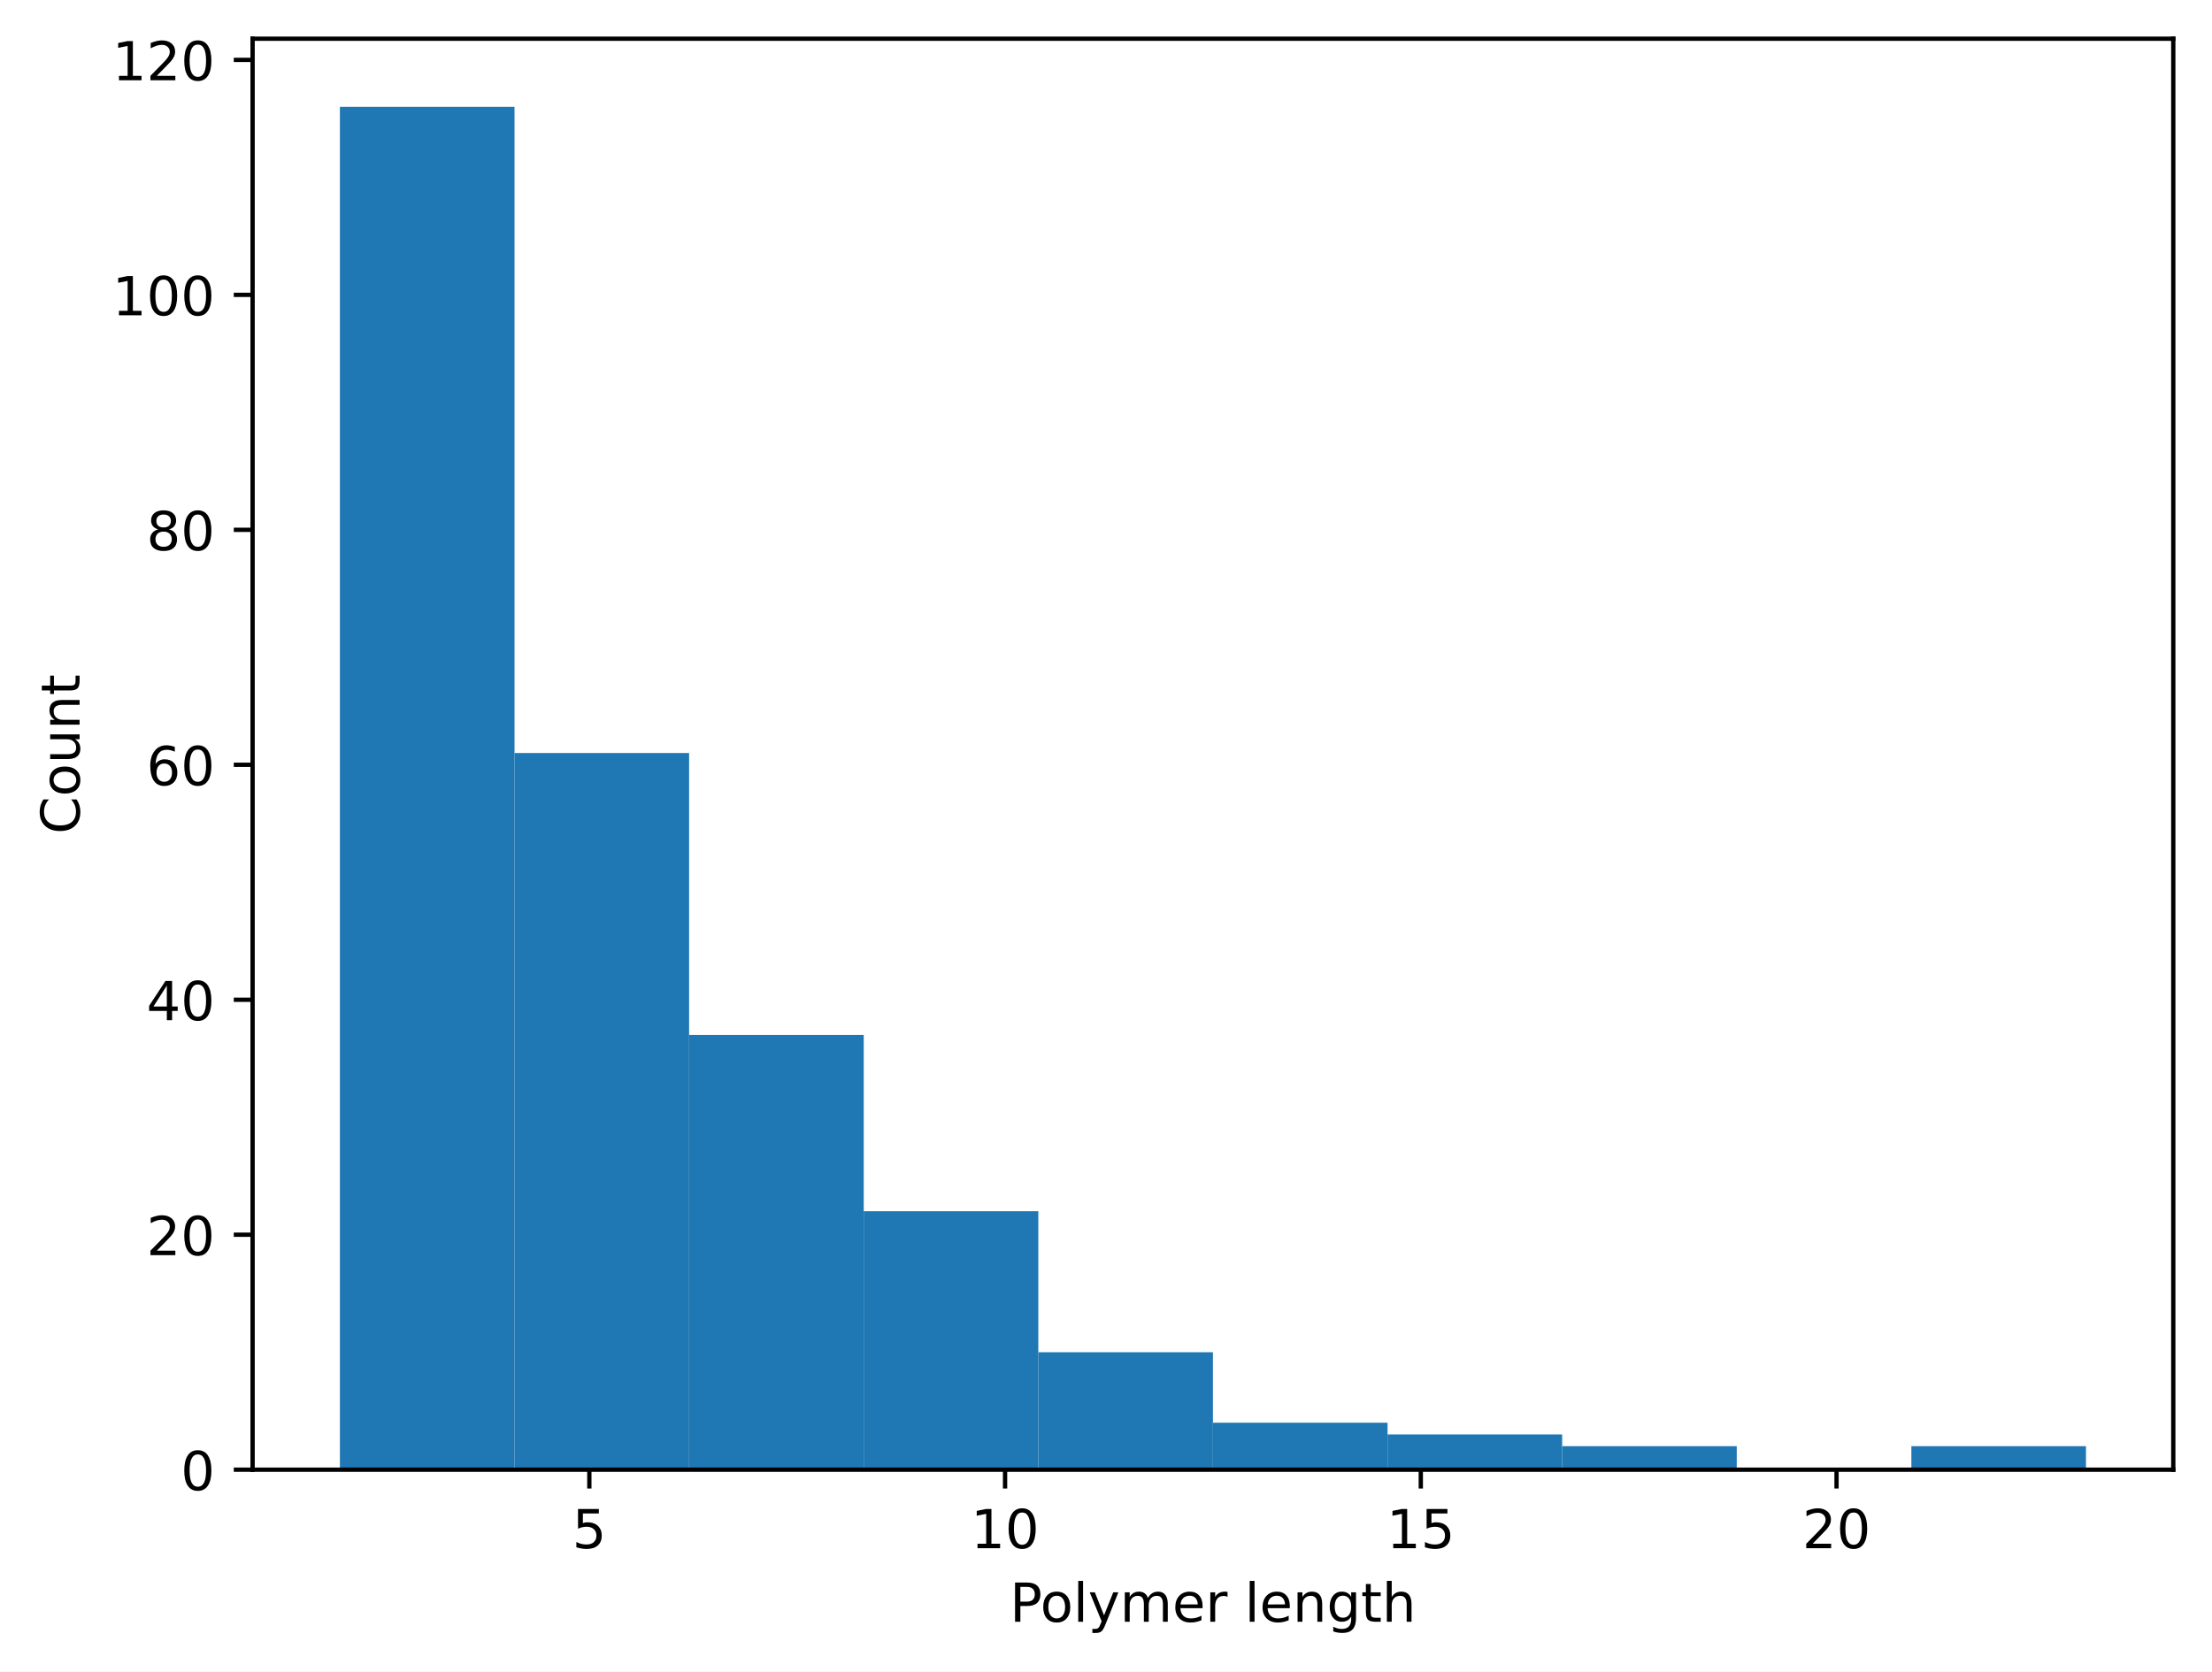
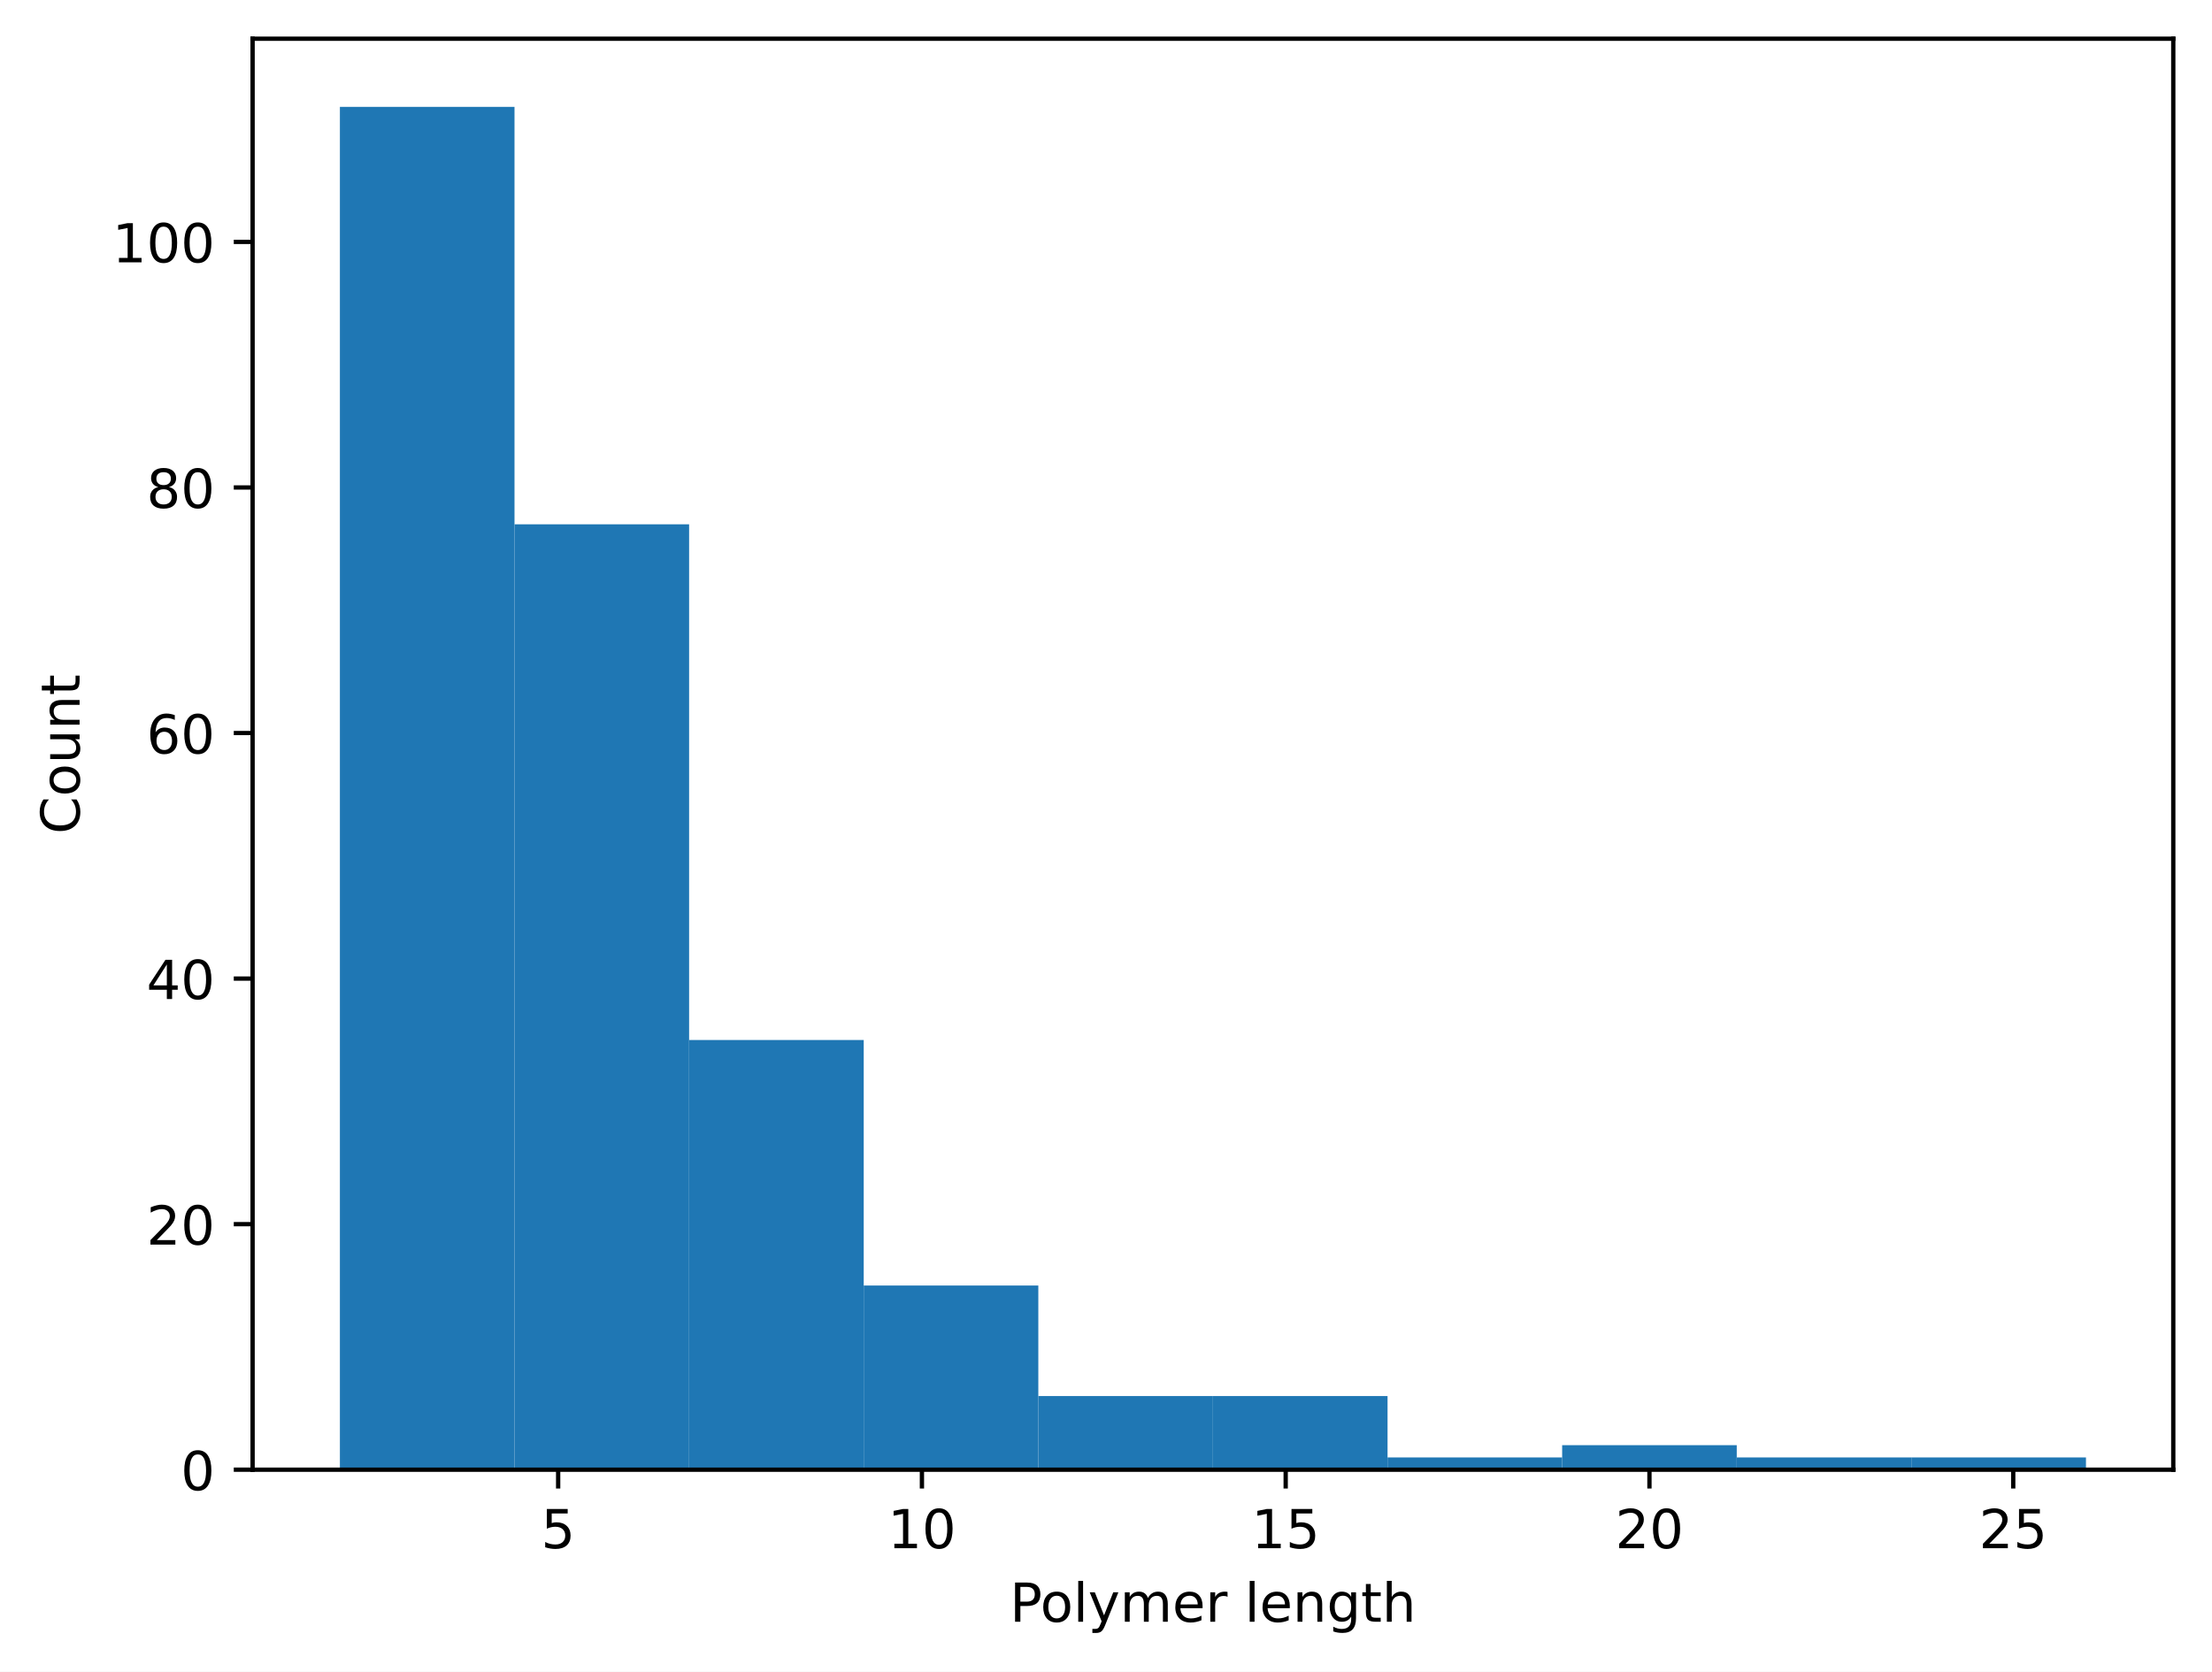
<svg xmlns="http://www.w3.org/2000/svg" xmlns:xlink="http://www.w3.org/1999/xlink" width="411.286pt" height="310.868pt" viewBox="0 0 411.286 310.868" version="1.1">
  <defs>
    <style type="text/css">*{stroke-linejoin: round; stroke-linecap: butt}</style>
  </defs>
  <g id="figure_1">
    <g id="patch_1">
      <path d="M 0 310.868  L 411.286 310.868  L 411.286 0  L 0 0  z " style="fill: #ffffff" />
    </g>
    <g id="axes_1">
      <g id="patch_2">
        <path d="M 46.966 273.312  L 404.086 273.312  L 404.086 7.2  L 46.966 7.2  z " style="fill: #ffffff" />
      </g>
      <g id="patch_3">
-         <path d="M 63.198 273.312  L 95.664 273.312  L 95.664 19.872  L 63.198 19.872  z " clip-path="url(#p76319cc30f)" style="fill: #1f77b4" />
+         <path d="M 63.198 273.312  L 95.664 273.312  L 95.664 19.872  L 63.198 19.872  z " clip-path="url(#pc74bf7bd0d)" style="fill: #1f77b4" />
      </g>
      <g id="patch_4">
-         <path d="M 95.664 273.312  L 128.129 273.312  L 128.129 140.038  L 95.664 140.038  z " clip-path="url(#p76319cc30f)" style="fill: #1f77b4" />
+         <path d="M 95.664 273.312  L 128.129 273.312  L 128.129 97.502  L 95.664 97.502  z " clip-path="url(#pc74bf7bd0d)" style="fill: #1f77b4" />
      </g>
      <g id="patch_5">
-         <path d="M 128.129 273.312  L 160.595 273.312  L 160.595 192.473  L 128.129 192.473  z " clip-path="url(#p76319cc30f)" style="fill: #1f77b4" />
+         <path d="M 128.129 273.312  L 160.595 273.312  L 160.595 193.398  L 128.129 193.398  z " clip-path="url(#pc74bf7bd0d)" style="fill: #1f77b4" />
      </g>
      <g id="patch_6">
-         <path d="M 160.595 273.312  L 193.06 273.312  L 193.06 225.246  L 160.595 225.246  z " clip-path="url(#p76319cc30f)" style="fill: #1f77b4" />
+         <path d="M 160.595 273.312  L 193.06 273.312  L 193.06 239.063  L 160.595 239.063  z " clip-path="url(#pc74bf7bd0d)" style="fill: #1f77b4" />
      </g>
      <g id="patch_7">
-         <path d="M 193.06 273.312  L 225.526 273.312  L 225.526 251.464  L 193.06 251.464  z " clip-path="url(#p76319cc30f)" style="fill: #1f77b4" />
+         <path d="M 193.06 273.312  L 225.526 273.312  L 225.526 259.613  L 193.06 259.613  z " clip-path="url(#pc74bf7bd0d)" style="fill: #1f77b4" />
      </g>
      <g id="patch_8">
-         <path d="M 225.526 273.312  L 257.991 273.312  L 257.991 264.573  L 225.526 264.573  z " clip-path="url(#p76319cc30f)" style="fill: #1f77b4" />
+         <path d="M 225.526 273.312  L 257.991 273.312  L 257.991 259.613  L 225.526 259.613  z " clip-path="url(#pc74bf7bd0d)" style="fill: #1f77b4" />
      </g>
      <g id="patch_9">
-         <path d="M 257.991 273.312  L 290.457 273.312  L 290.457 266.758  L 257.991 266.758  z " clip-path="url(#p76319cc30f)" style="fill: #1f77b4" />
+         <path d="M 257.991 273.312  L 290.457 273.312  L 290.457 271.029  L 257.991 271.029  z " clip-path="url(#pc74bf7bd0d)" style="fill: #1f77b4" />
      </g>
      <g id="patch_10">
-         <path d="M 290.457 273.312  L 322.922 273.312  L 322.922 268.942  L 290.457 268.942  z " clip-path="url(#p76319cc30f)" style="fill: #1f77b4" />
+         <path d="M 290.457 273.312  L 322.922 273.312  L 322.922 268.746  L 290.457 268.746  z " clip-path="url(#pc74bf7bd0d)" style="fill: #1f77b4" />
      </g>
      <g id="patch_11">
-         <path d="M 322.922 273.312  L 355.387 273.312  L 355.387 273.312  L 322.922 273.312  z " clip-path="url(#p76319cc30f)" style="fill: #1f77b4" />
+         <path d="M 322.922 273.312  L 355.387 273.312  L 355.387 271.029  L 322.922 271.029  z " clip-path="url(#pc74bf7bd0d)" style="fill: #1f77b4" />
      </g>
      <g id="patch_12">
-         <path d="M 355.387 273.312  L 387.853 273.312  L 387.853 268.942  L 355.387 268.942  z " clip-path="url(#p76319cc30f)" style="fill: #1f77b4" />
+         <path d="M 355.387 273.312  L 387.853 273.312  L 387.853 271.029  L 355.387 271.029  z " clip-path="url(#pc74bf7bd0d)" style="fill: #1f77b4" />
      </g>
      <g id="matplotlib.axis_1">
        <g id="xtick_1">
          <g id="line2d_1">
            <defs>
-               <path id="m34cbb7bd67" d="M 0 0  L 0 3.5  " style="stroke: #000000; stroke-width: 0.8" />
-             </defs>
-             <g>
-               <use xlink:href="#m34cbb7bd67" x="109.578" y="273.312" style="stroke: #000000; stroke-width: 0.8" />
+               <path id="me909d3adf5" d="M 0 0  L 0 3.5  " style="stroke: #000000; stroke-width: 0.8" />
+             </defs>
+             <g>
+               <use xlink:href="#me909d3adf5" x="103.78" y="273.312" style="stroke: #000000; stroke-width: 0.8" />
            </g>
          </g>
          <g id="text_1">
-             <g transform="translate(106.3963 287.9104) scale(0.1 -0.1)">
+             <g transform="translate(100.5989 287.9104) scale(0.1 -0.1)">
              <defs>
                <path id="DejaVuSans-35" d="M 691 4666  L 3169 4666  L 3169 4134  L 1269 4134  L 1269 2991  Q 1406 3038 1543 3061  Q 1681 3084 1819 3084  Q 2600 3084 3056 2656  Q 3513 2228 3513 1497  Q 3513 744 3044 326  Q 2575 -91 1722 -91  Q 1428 -91 1123 -41  Q 819 9 494 109  L 494 744  Q 775 591 1075 516  Q 1375 441 1709 441  Q 2250 441 2565 725  Q 2881 1009 2881 1497  Q 2881 1984 2565 2268  Q 2250 2553 1709 2553  Q 1456 2553 1204 2497  Q 953 2441 691 2322  L 691 4666  z " transform="scale(0.015625)" />
              </defs>
              <use xlink:href="#DejaVuSans-35" />
            </g>
          </g>
        </g>
        <g id="xtick_2">
          <g id="line2d_2">
            <g>
-               <use xlink:href="#m34cbb7bd67" x="186.876" y="273.312" style="stroke: #000000; stroke-width: 0.8" />
+               <use xlink:href="#me909d3adf5" x="171.417" y="273.312" style="stroke: #000000; stroke-width: 0.8" />
            </g>
          </g>
          <g id="text_2">
-             <g transform="translate(180.5138 287.9104) scale(0.1 -0.1)">
+             <g transform="translate(165.054 287.9104) scale(0.1 -0.1)">
              <defs>
                <path id="DejaVuSans-31" d="M 794 531  L 1825 531  L 1825 4091  L 703 3866  L 703 4441  L 1819 4666  L 2450 4666  L 2450 531  L 3481 531  L 3481 0  L 794 0  L 794 531  z " transform="scale(0.015625)" />
                <path id="DejaVuSans-30" d="M 2034 4250  Q 1547 4250 1301 3770  Q 1056 3291 1056 2328  Q 1056 1369 1301 889  Q 1547 409 2034 409  Q 2525 409 2770 889  Q 3016 1369 3016 2328  Q 3016 3291 2770 3770  Q 2525 4250 2034 4250  z M 2034 4750  Q 2819 4750 3233 4129  Q 3647 3509 3647 2328  Q 3647 1150 3233 529  Q 2819 -91 2034 -91  Q 1250 -91 836 529  Q 422 1150 422 2328  Q 422 3509 836 4129  Q 1250 4750 2034 4750  z " transform="scale(0.015625)" />
              </defs>
              <use xlink:href="#DejaVuSans-31" />
              <use xlink:href="#DejaVuSans-30" transform="translate(63.62305 0)" />
            </g>
          </g>
        </g>
        <g id="xtick_3">
          <g id="line2d_3">
            <g>
-               <use xlink:href="#m34cbb7bd67" x="264.175" y="273.312" style="stroke: #000000; stroke-width: 0.8" />
+               <use xlink:href="#me909d3adf5" x="239.053" y="273.312" style="stroke: #000000; stroke-width: 0.8" />
            </g>
          </g>
          <g id="text_3">
-             <g transform="translate(257.8125 287.9104) scale(0.1 -0.1)">
+             <g transform="translate(232.6904 287.9104) scale(0.1 -0.1)">
              <use xlink:href="#DejaVuSans-31" />
              <use xlink:href="#DejaVuSans-35" transform="translate(63.62305 0)" />
            </g>
          </g>
        </g>
        <g id="xtick_4">
          <g id="line2d_4">
            <g>
-               <use xlink:href="#m34cbb7bd67" x="341.474" y="273.312" style="stroke: #000000; stroke-width: 0.8" />
+               <use xlink:href="#me909d3adf5" x="306.689" y="273.312" style="stroke: #000000; stroke-width: 0.8" />
            </g>
          </g>
          <g id="text_4">
-             <g transform="translate(335.1112 287.9104) scale(0.1 -0.1)">
+             <g transform="translate(300.3268 287.9104) scale(0.1 -0.1)">
              <defs>
                <path id="DejaVuSans-32" d="M 1228 531  L 3431 531  L 3431 0  L 469 0  L 469 531  Q 828 903 1448 1529  Q 2069 2156 2228 2338  Q 2531 2678 2651 2914  Q 2772 3150 2772 3378  Q 2772 3750 2511 3984  Q 2250 4219 1831 4219  Q 1534 4219 1204 4116  Q 875 4013 500 3803  L 500 4441  Q 881 4594 1212 4672  Q 1544 4750 1819 4750  Q 2544 4750 2975 4387  Q 3406 4025 3406 3419  Q 3406 3131 3298 2873  Q 3191 2616 2906 2266  Q 2828 2175 2409 1742  Q 1991 1309 1228 531  z " transform="scale(0.015625)" />
              </defs>
              <use xlink:href="#DejaVuSans-32" />
              <use xlink:href="#DejaVuSans-30" transform="translate(63.62305 0)" />
            </g>
          </g>
        </g>
-         <g id="text_5">
+         <g id="xtick_5">
+           <g id="line2d_5">
+             <g>
+               <use xlink:href="#me909d3adf5" x="374.326" y="273.312" style="stroke: #000000; stroke-width: 0.8" />
+             </g>
+           </g>
+           <g id="text_5">
+             <g transform="translate(367.9631 287.9104) scale(0.1 -0.1)">
+               <use xlink:href="#DejaVuSans-32" />
+               <use xlink:href="#DejaVuSans-35" transform="translate(63.62305 0)" />
+             </g>
+           </g>
+         </g>
+         <g id="text_6">
          <g transform="translate(187.7553 301.5886) scale(0.1 -0.1)">
            <defs>
              <path id="DejaVuSans-50" d="M 1259 4147  L 1259 2394  L 2053 2394  Q 2494 2394 2734 2622  Q 2975 2850 2975 3272  Q 2975 3691 2734 3919  Q 2494 4147 2053 4147  L 1259 4147  z M 628 4666  L 2053 4666  Q 2838 4666 3239 4311  Q 3641 3956 3641 3272  Q 3641 2581 3239 2228  Q 2838 1875 2053 1875  L 1259 1875  L 1259 0  L 628 0  L 628 4666  z " transform="scale(0.015625)" />
              <path id="DejaVuSans-6f" d="M 1959 3097  Q 1497 3097 1228 2736  Q 959 2375 959 1747  Q 959 1119 1226 758  Q 1494 397 1959 397  Q 2419 397 2687 759  Q 2956 1122 2956 1747  Q 2956 2369 2687 2733  Q 2419 3097 1959 3097  z M 1959 3584  Q 2709 3584 3137 3096  Q 3566 2609 3566 1747  Q 3566 888 3137 398  Q 2709 -91 1959 -91  Q 1206 -91 779 398  Q 353 888 353 1747  Q 353 2609 779 3096  Q 1206 3584 1959 3584  z " transform="scale(0.015625)" />
              <path id="DejaVuSans-6c" d="M 603 4863  L 1178 4863  L 1178 0  L 603 0  L 603 4863  z " transform="scale(0.015625)" />
              <path id="DejaVuSans-79" d="M 2059 -325  Q 1816 -950 1584 -1140  Q 1353 -1331 966 -1331  L 506 -1331  L 506 -850  L 844 -850  Q 1081 -850 1212 -737  Q 1344 -625 1503 -206  L 1606 56  L 191 3500  L 800 3500  L 1894 763  L 2988 3500  L 3597 3500  L 2059 -325  z " transform="scale(0.015625)" />
              <path id="DejaVuSans-6d" d="M 3328 2828  Q 3544 3216 3844 3400  Q 4144 3584 4550 3584  Q 5097 3584 5394 3201  Q 5691 2819 5691 2113  L 5691 0  L 5113 0  L 5113 2094  Q 5113 2597 4934 2840  Q 4756 3084 4391 3084  Q 3944 3084 3684 2787  Q 3425 2491 3425 1978  L 3425 0  L 2847 0  L 2847 2094  Q 2847 2600 2669 2842  Q 2491 3084 2119 3084  Q 1678 3084 1418 2786  Q 1159 2488 1159 1978  L 1159 0  L 581 0  L 581 3500  L 1159 3500  L 1159 2956  Q 1356 3278 1631 3431  Q 1906 3584 2284 3584  Q 2666 3584 2933 3390  Q 3200 3197 3328 2828  z " transform="scale(0.015625)" />
              <path id="DejaVuSans-65" d="M 3597 1894  L 3597 1613  L 953 1613  Q 991 1019 1311 708  Q 1631 397 2203 397  Q 2534 397 2845 478  Q 3156 559 3463 722  L 3463 178  Q 3153 47 2828 -22  Q 2503 -91 2169 -91  Q 1331 -91 842 396  Q 353 884 353 1716  Q 353 2575 817 3079  Q 1281 3584 2069 3584  Q 2775 3584 3186 3129  Q 3597 2675 3597 1894  z M 3022 2063  Q 3016 2534 2758 2815  Q 2500 3097 2075 3097  Q 1594 3097 1305 2825  Q 1016 2553 972 2059  L 3022 2063  z " transform="scale(0.015625)" />
              <path id="DejaVuSans-72" d="M 2631 2963  Q 2534 3019 2420 3045  Q 2306 3072 2169 3072  Q 1681 3072 1420 2755  Q 1159 2438 1159 1844  L 1159 0  L 581 0  L 581 3500  L 1159 3500  L 1159 2956  Q 1341 3275 1631 3429  Q 1922 3584 2338 3584  Q 2397 3584 2469 3576  Q 2541 3569 2628 3553  L 2631 2963  z " transform="scale(0.015625)" />
              <path id="DejaVuSans-20" transform="scale(0.015625)" />
              <path id="DejaVuSans-6e" d="M 3513 2113  L 3513 0  L 2938 0  L 2938 2094  Q 2938 2591 2744 2837  Q 2550 3084 2163 3084  Q 1697 3084 1428 2787  Q 1159 2491 1159 1978  L 1159 0  L 581 0  L 581 3500  L 1159 3500  L 1159 2956  Q 1366 3272 1645 3428  Q 1925 3584 2291 3584  Q 2894 3584 3203 3211  Q 3513 2838 3513 2113  z " transform="scale(0.015625)" />
              <path id="DejaVuSans-67" d="M 2906 1791  Q 2906 2416 2648 2759  Q 2391 3103 1925 3103  Q 1463 3103 1205 2759  Q 947 2416 947 1791  Q 947 1169 1205 825  Q 1463 481 1925 481  Q 2391 481 2648 825  Q 2906 1169 2906 1791  z M 3481 434  Q 3481 -459 3084 -895  Q 2688 -1331 1869 -1331  Q 1566 -1331 1297 -1286  Q 1028 -1241 775 -1147  L 775 -588  Q 1028 -725 1275 -790  Q 1522 -856 1778 -856  Q 2344 -856 2625 -561  Q 2906 -266 2906 331  L 2906 616  Q 2728 306 2450 153  Q 2172 0 1784 0  Q 1141 0 747 490  Q 353 981 353 1791  Q 353 2603 747 3093  Q 1141 3584 1784 3584  Q 2172 3584 2450 3431  Q 2728 3278 2906 2969  L 2906 3500  L 3481 3500  L 3481 434  z " transform="scale(0.015625)" />
              <path id="DejaVuSans-74" d="M 1172 4494  L 1172 3500  L 2356 3500  L 2356 3053  L 1172 3053  L 1172 1153  Q 1172 725 1289 603  Q 1406 481 1766 481  L 2356 481  L 2356 0  L 1766 0  Q 1100 0 847 248  Q 594 497 594 1153  L 594 3053  L 172 3053  L 172 3500  L 594 3500  L 594 4494  L 1172 4494  z " transform="scale(0.015625)" />
              <path id="DejaVuSans-68" d="M 3513 2113  L 3513 0  L 2938 0  L 2938 2094  Q 2938 2591 2744 2837  Q 2550 3084 2163 3084  Q 1697 3084 1428 2787  Q 1159 2491 1159 1978  L 1159 0  L 581 0  L 581 4863  L 1159 4863  L 1159 2956  Q 1366 3272 1645 3428  Q 1925 3584 2291 3584  Q 2894 3584 3203 3211  Q 3513 2838 3513 2113  z " transform="scale(0.015625)" />
            </defs>
            <use xlink:href="#DejaVuSans-50" />
            <use xlink:href="#DejaVuSans-6f" transform="translate(56.67773 0)" />
            <use xlink:href="#DejaVuSans-6c" transform="translate(117.8594 0)" />
            <use xlink:href="#DejaVuSans-79" transform="translate(145.6426 0)" />
            <use xlink:href="#DejaVuSans-6d" transform="translate(204.8223 0)" />
            <use xlink:href="#DejaVuSans-65" transform="translate(302.2344 0)" />
            <use xlink:href="#DejaVuSans-72" transform="translate(363.7578 0)" />
            <use xlink:href="#DejaVuSans-20" transform="translate(404.8711 0)" />
            <use xlink:href="#DejaVuSans-6c" transform="translate(436.6582 0)" />
            <use xlink:href="#DejaVuSans-65" transform="translate(464.4414 0)" />
            <use xlink:href="#DejaVuSans-6e" transform="translate(525.9648 0)" />
            <use xlink:href="#DejaVuSans-67" transform="translate(589.3438 0)" />
            <use xlink:href="#DejaVuSans-74" transform="translate(652.8203 0)" />
            <use xlink:href="#DejaVuSans-68" transform="translate(692.0293 0)" />
          </g>
        </g>
      </g>
      <g id="matplotlib.axis_2">
        <g id="ytick_1">
-           <g id="line2d_5">
-             <defs>
-               <path id="m362d249906" d="M 0 0  L -3.5 0  " style="stroke: #000000; stroke-width: 0.8" />
-             </defs>
-             <g>
-               <use xlink:href="#m362d249906" x="46.966" y="273.312" style="stroke: #000000; stroke-width: 0.8" />
-             </g>
-           </g>
-           <g id="text_6">
+           <g id="line2d_6">
+             <defs>
+               <path id="m4678a36ea2" d="M 0 0  L -3.5 0  " style="stroke: #000000; stroke-width: 0.8" />
+             </defs>
+             <g>
+               <use xlink:href="#m4678a36ea2" x="46.966" y="273.312" style="stroke: #000000; stroke-width: 0.8" />
+             </g>
+           </g>
+           <g id="text_7">
            <g transform="translate(33.60312 277.1112) scale(0.1 -0.1)">
              <use xlink:href="#DejaVuSans-30" />
            </g>
          </g>
        </g>
        <g id="ytick_2">
-           <g id="line2d_6">
-             <g>
-               <use xlink:href="#m362d249906" x="46.966" y="229.615" style="stroke: #000000; stroke-width: 0.8" />
-             </g>
-           </g>
-           <g id="text_7">
-             <g transform="translate(27.24063 233.4147) scale(0.1 -0.1)">
+           <g id="line2d_7">
+             <g>
+               <use xlink:href="#m4678a36ea2" x="46.966" y="227.647" style="stroke: #000000; stroke-width: 0.8" />
+             </g>
+           </g>
+           <g id="text_8">
+             <g transform="translate(27.24063 231.4464) scale(0.1 -0.1)">
              <use xlink:href="#DejaVuSans-32" />
              <use xlink:href="#DejaVuSans-30" transform="translate(63.62305 0)" />
            </g>
          </g>
        </g>
        <g id="ytick_3">
-           <g id="line2d_7">
-             <g>
-               <use xlink:href="#m362d249906" x="46.966" y="185.919" style="stroke: #000000; stroke-width: 0.8" />
-             </g>
-           </g>
-           <g id="text_8">
-             <g transform="translate(27.24063 189.7181) scale(0.1 -0.1)">
+           <g id="line2d_8">
+             <g>
+               <use xlink:href="#m4678a36ea2" x="46.966" y="181.982" style="stroke: #000000; stroke-width: 0.8" />
+             </g>
+           </g>
+           <g id="text_9">
+             <g transform="translate(27.24063 185.7815) scale(0.1 -0.1)">
              <defs>
                <path id="DejaVuSans-34" d="M 2419 4116  L 825 1625  L 2419 1625  L 2419 4116  z M 2253 4666  L 3047 4666  L 3047 1625  L 3713 1625  L 3713 1100  L 3047 1100  L 3047 0  L 2419 0  L 2419 1100  L 313 1100  L 313 1709  L 2253 4666  z " transform="scale(0.015625)" />
              </defs>
              <use xlink:href="#DejaVuSans-34" />
              <use xlink:href="#DejaVuSans-30" transform="translate(63.62305 0)" />
            </g>
          </g>
        </g>
        <g id="ytick_4">
-           <g id="line2d_8">
-             <g>
-               <use xlink:href="#m362d249906" x="46.966" y="142.222" style="stroke: #000000; stroke-width: 0.8" />
-             </g>
-           </g>
-           <g id="text_9">
-             <g transform="translate(27.24063 146.0216) scale(0.1 -0.1)">
+           <g id="line2d_9">
+             <g>
+               <use xlink:href="#m4678a36ea2" x="46.966" y="136.317" style="stroke: #000000; stroke-width: 0.8" />
+             </g>
+           </g>
+           <g id="text_10">
+             <g transform="translate(27.24063 140.1166) scale(0.1 -0.1)">
              <defs>
                <path id="DejaVuSans-36" d="M 2113 2584  Q 1688 2584 1439 2293  Q 1191 2003 1191 1497  Q 1191 994 1439 701  Q 1688 409 2113 409  Q 2538 409 2786 701  Q 3034 994 3034 1497  Q 3034 2003 2786 2293  Q 2538 2584 2113 2584  z M 3366 4563  L 3366 3988  Q 3128 4100 2886 4159  Q 2644 4219 2406 4219  Q 1781 4219 1451 3797  Q 1122 3375 1075 2522  Q 1259 2794 1537 2939  Q 1816 3084 2150 3084  Q 2853 3084 3261 2657  Q 3669 2231 3669 1497  Q 3669 778 3244 343  Q 2819 -91 2113 -91  Q 1303 -91 875 529  Q 447 1150 447 2328  Q 447 3434 972 4092  Q 1497 4750 2381 4750  Q 2619 4750 2861 4703  Q 3103 4656 3366 4563  z " transform="scale(0.015625)" />
              </defs>
              <use xlink:href="#DejaVuSans-36" />
              <use xlink:href="#DejaVuSans-30" transform="translate(63.62305 0)" />
            </g>
          </g>
        </g>
        <g id="ytick_5">
-           <g id="line2d_9">
-             <g>
-               <use xlink:href="#m362d249906" x="46.966" y="98.526" style="stroke: #000000; stroke-width: 0.8" />
-             </g>
-           </g>
-           <g id="text_10">
-             <g transform="translate(27.24063 102.325) scale(0.1 -0.1)">
+           <g id="line2d_10">
+             <g>
+               <use xlink:href="#m4678a36ea2" x="46.966" y="90.653" style="stroke: #000000; stroke-width: 0.8" />
+             </g>
+           </g>
+           <g id="text_11">
+             <g transform="translate(27.24063 94.45176) scale(0.1 -0.1)">
              <defs>
                <path id="DejaVuSans-38" d="M 2034 2216  Q 1584 2216 1326 1975  Q 1069 1734 1069 1313  Q 1069 891 1326 650  Q 1584 409 2034 409  Q 2484 409 2743 651  Q 3003 894 3003 1313  Q 3003 1734 2745 1975  Q 2488 2216 2034 2216  z M 1403 2484  Q 997 2584 770 2862  Q 544 3141 544 3541  Q 544 4100 942 4425  Q 1341 4750 2034 4750  Q 2731 4750 3128 4425  Q 3525 4100 3525 3541  Q 3525 3141 3298 2862  Q 3072 2584 2669 2484  Q 3125 2378 3379 2068  Q 3634 1759 3634 1313  Q 3634 634 3220 271  Q 2806 -91 2034 -91  Q 1263 -91 848 271  Q 434 634 434 1313  Q 434 1759 690 2068  Q 947 2378 1403 2484  z M 1172 3481  Q 1172 3119 1398 2916  Q 1625 2713 2034 2713  Q 2441 2713 2670 2916  Q 2900 3119 2900 3481  Q 2900 3844 2670 4047  Q 2441 4250 2034 4250  Q 1625 4250 1398 4047  Q 1172 3844 1172 3481  z " transform="scale(0.015625)" />
              </defs>
              <use xlink:href="#DejaVuSans-38" />
              <use xlink:href="#DejaVuSans-30" transform="translate(63.62305 0)" />
            </g>
          </g>
        </g>
        <g id="ytick_6">
-           <g id="line2d_10">
-             <g>
-               <use xlink:href="#m362d249906" x="46.966" y="54.829" style="stroke: #000000; stroke-width: 0.8" />
-             </g>
-           </g>
-           <g id="text_11">
-             <g transform="translate(20.87813 58.62846) scale(0.1 -0.1)">
+           <g id="line2d_11">
+             <g>
+               <use xlink:href="#m4678a36ea2" x="46.966" y="44.988" style="stroke: #000000; stroke-width: 0.8" />
+             </g>
+           </g>
+           <g id="text_12">
+             <g transform="translate(20.87813 48.78689) scale(0.1 -0.1)">
              <use xlink:href="#DejaVuSans-31" />
              <use xlink:href="#DejaVuSans-30" transform="translate(63.62305 0)" />
-               <use xlink:href="#DejaVuSans-30" transform="translate(127.2461 0)" />
-             </g>
-           </g>
-         </g>
-         <g id="ytick_7">
-           <g id="line2d_11">
-             <g>
-               <use xlink:href="#m362d249906" x="46.966" y="11.133" style="stroke: #000000; stroke-width: 0.8" />
-             </g>
-           </g>
-           <g id="text_12">
-             <g transform="translate(20.87813 14.93191) scale(0.1 -0.1)">
-               <use xlink:href="#DejaVuSans-31" />
-               <use xlink:href="#DejaVuSans-32" transform="translate(63.62305 0)" />
              <use xlink:href="#DejaVuSans-30" transform="translate(127.2461 0)" />
            </g>
          </g>
        </g>
        <g id="text_13">
          <g transform="translate(14.79844 155.1044) rotate(-90) scale(0.1 -0.1)">
            <defs>
              <path id="DejaVuSans-43" d="M 4122 4306  L 4122 3641  Q 3803 3938 3442 4084  Q 3081 4231 2675 4231  Q 1875 4231 1450 3742  Q 1025 3253 1025 2328  Q 1025 1406 1450 917  Q 1875 428 2675 428  Q 3081 428 3442 575  Q 3803 722 4122 1019  L 4122 359  Q 3791 134 3420 21  Q 3050 -91 2638 -91  Q 1578 -91 968 557  Q 359 1206 359 2328  Q 359 3453 968 4101  Q 1578 4750 2638 4750  Q 3056 4750 3426 4639  Q 3797 4528 4122 4306  z " transform="scale(0.015625)" />
              <path id="DejaVuSans-75" d="M 544 1381  L 544 3500  L 1119 3500  L 1119 1403  Q 1119 906 1312 657  Q 1506 409 1894 409  Q 2359 409 2629 706  Q 2900 1003 2900 1516  L 2900 3500  L 3475 3500  L 3475 0  L 2900 0  L 2900 538  Q 2691 219 2414 64  Q 2138 -91 1772 -91  Q 1169 -91 856 284  Q 544 659 544 1381  z M 1991 3584  L 1991 3584  z " transform="scale(0.015625)" />
            </defs>
            <use xlink:href="#DejaVuSans-43" />
            <use xlink:href="#DejaVuSans-6f" transform="translate(69.82422 0)" />
            <use xlink:href="#DejaVuSans-75" transform="translate(131.0059 0)" />
            <use xlink:href="#DejaVuSans-6e" transform="translate(194.3848 0)" />
            <use xlink:href="#DejaVuSans-74" transform="translate(257.7637 0)" />
          </g>
        </g>
      </g>
      <g id="patch_13">
        <path d="M 46.966 273.312  L 46.966 7.2  " style="fill: none; stroke: #000000; stroke-width: 0.8; stroke-linejoin: miter; stroke-linecap: square" />
      </g>
      <g id="patch_14">
        <path d="M 404.086 273.312  L 404.086 7.2  " style="fill: none; stroke: #000000; stroke-width: 0.8; stroke-linejoin: miter; stroke-linecap: square" />
      </g>
      <g id="patch_15">
        <path d="M 46.966 273.312  L 404.086 273.312  " style="fill: none; stroke: #000000; stroke-width: 0.8; stroke-linejoin: miter; stroke-linecap: square" />
      </g>
      <g id="patch_16">
        <path d="M 46.966 7.2  L 404.086 7.2  " style="fill: none; stroke: #000000; stroke-width: 0.8; stroke-linejoin: miter; stroke-linecap: square" />
      </g>
    </g>
  </g>
  <defs>
-     <clipPath id="p76319cc30f">
+     <clipPath id="pc74bf7bd0d">
      <rect x="46.966" y="7.2" width="357.12" height="266.112" />
    </clipPath>
  </defs>
</svg>
